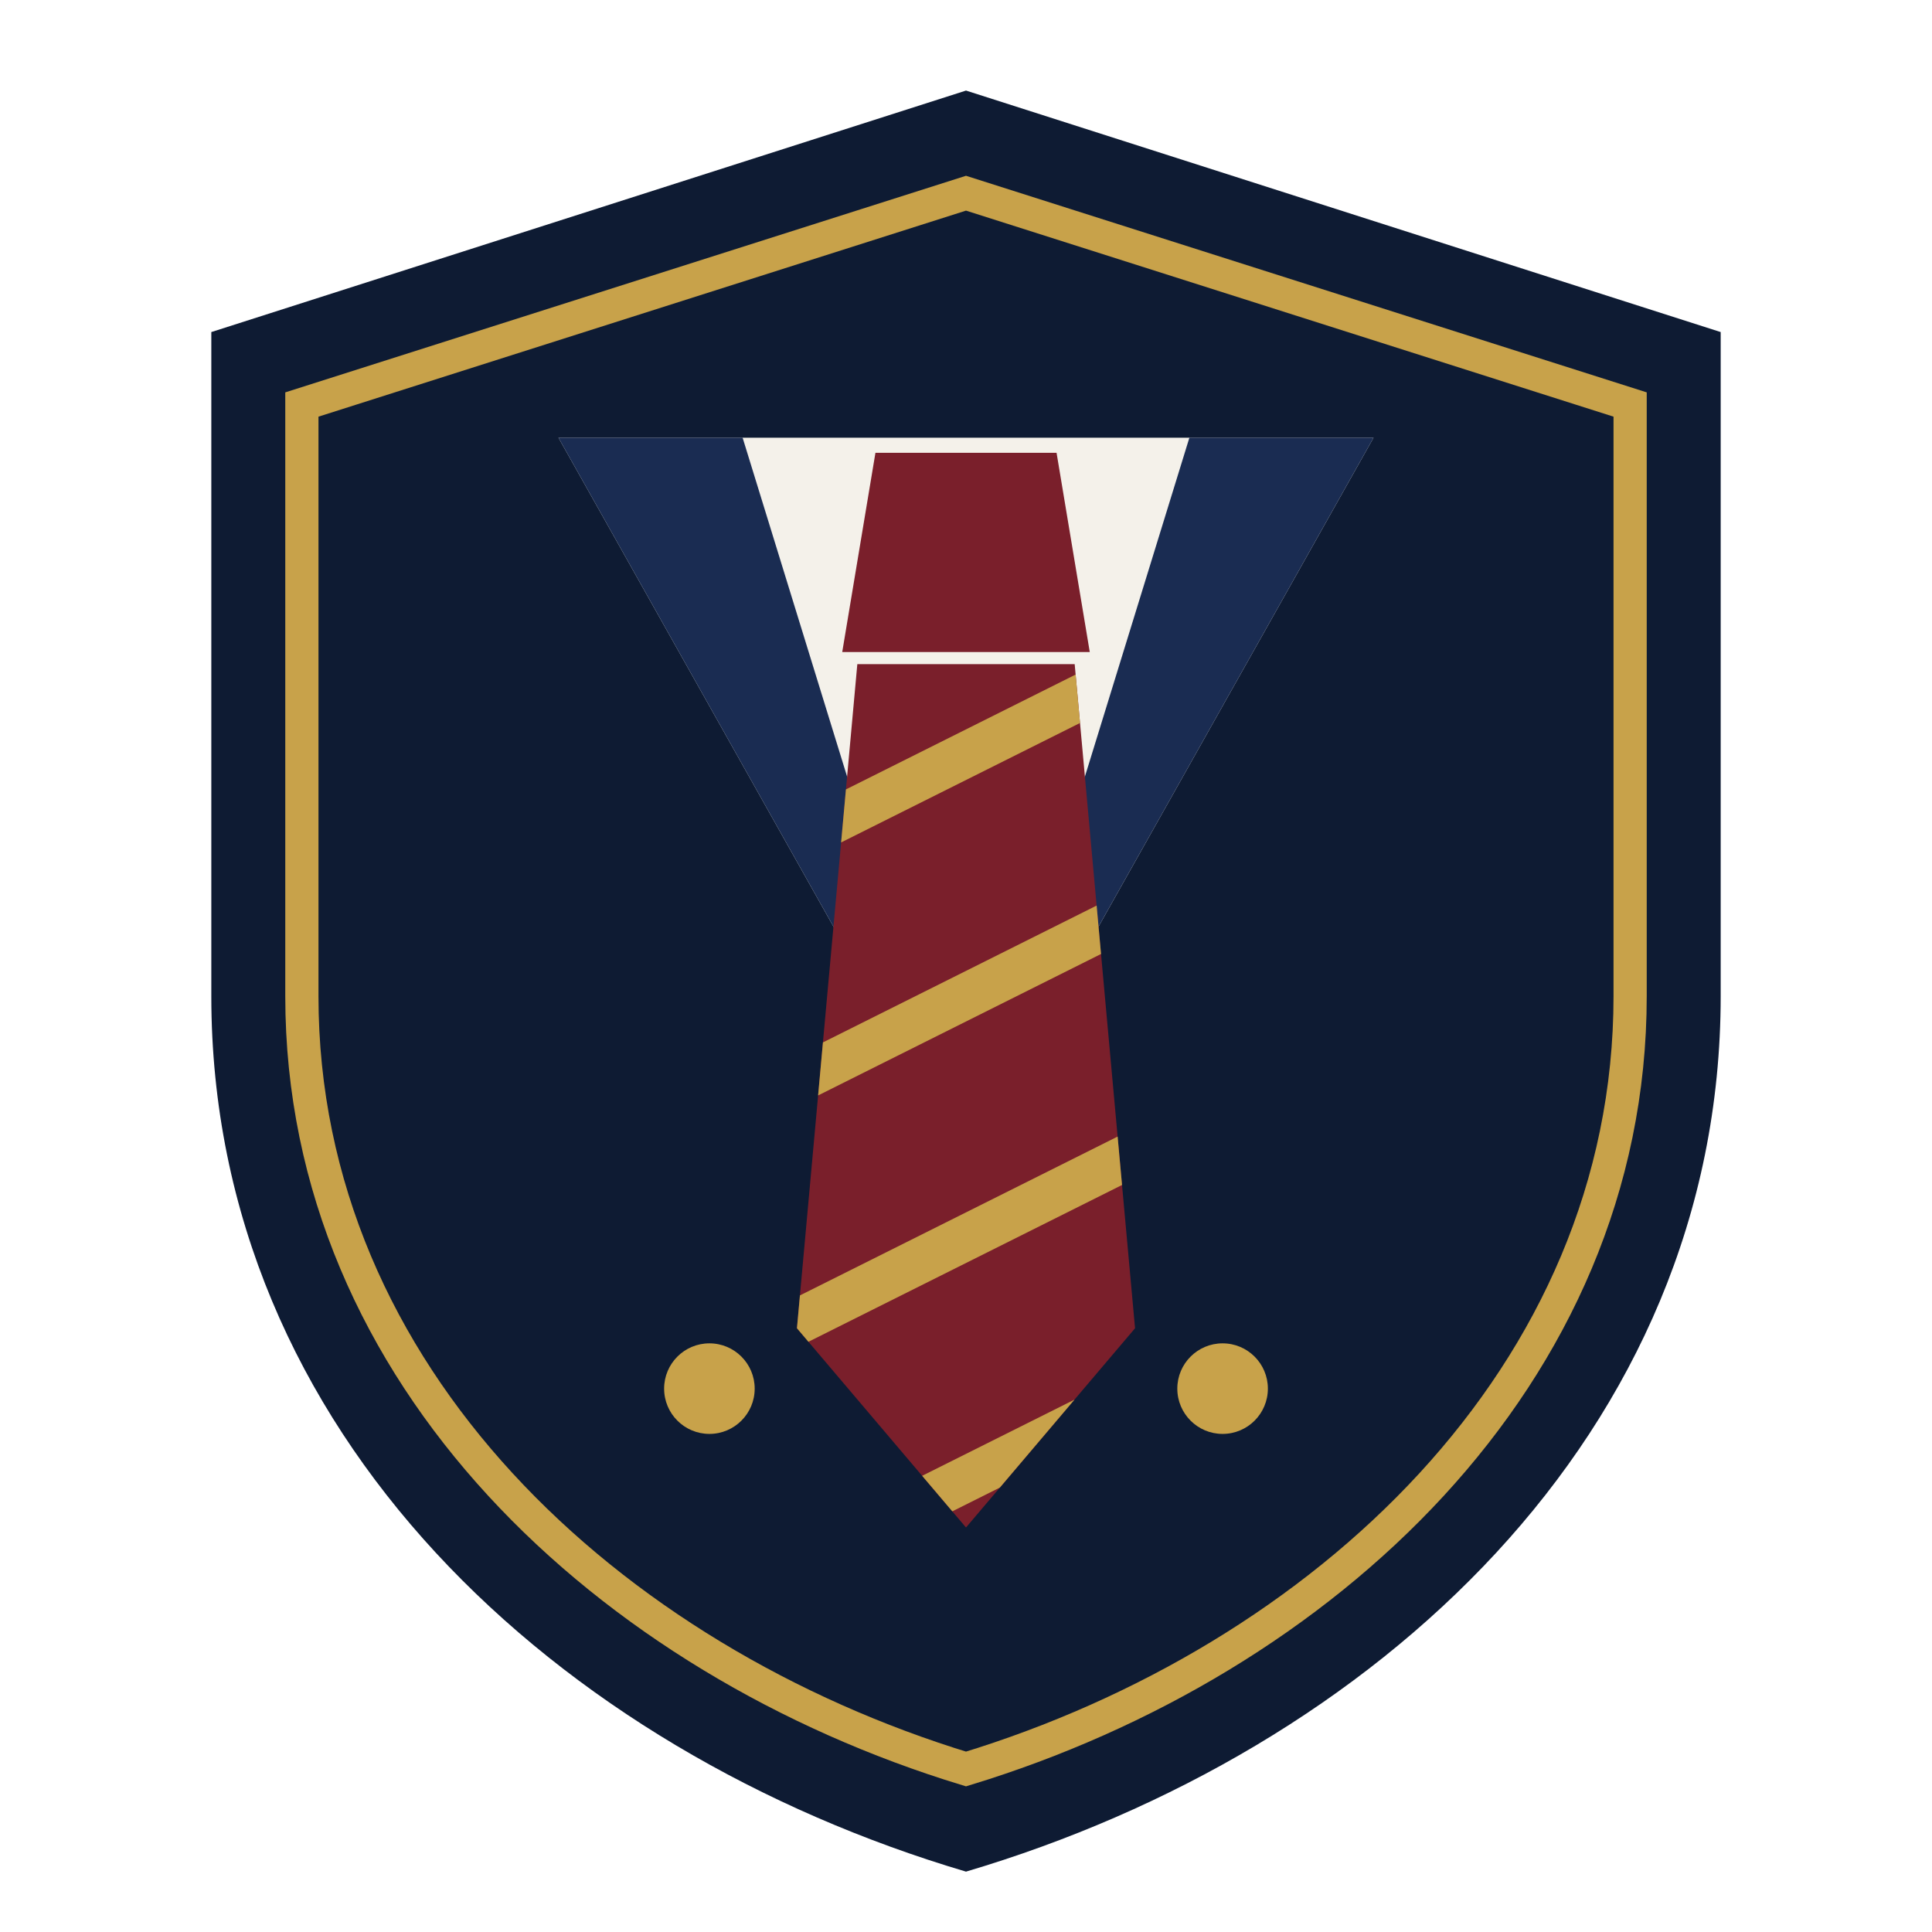
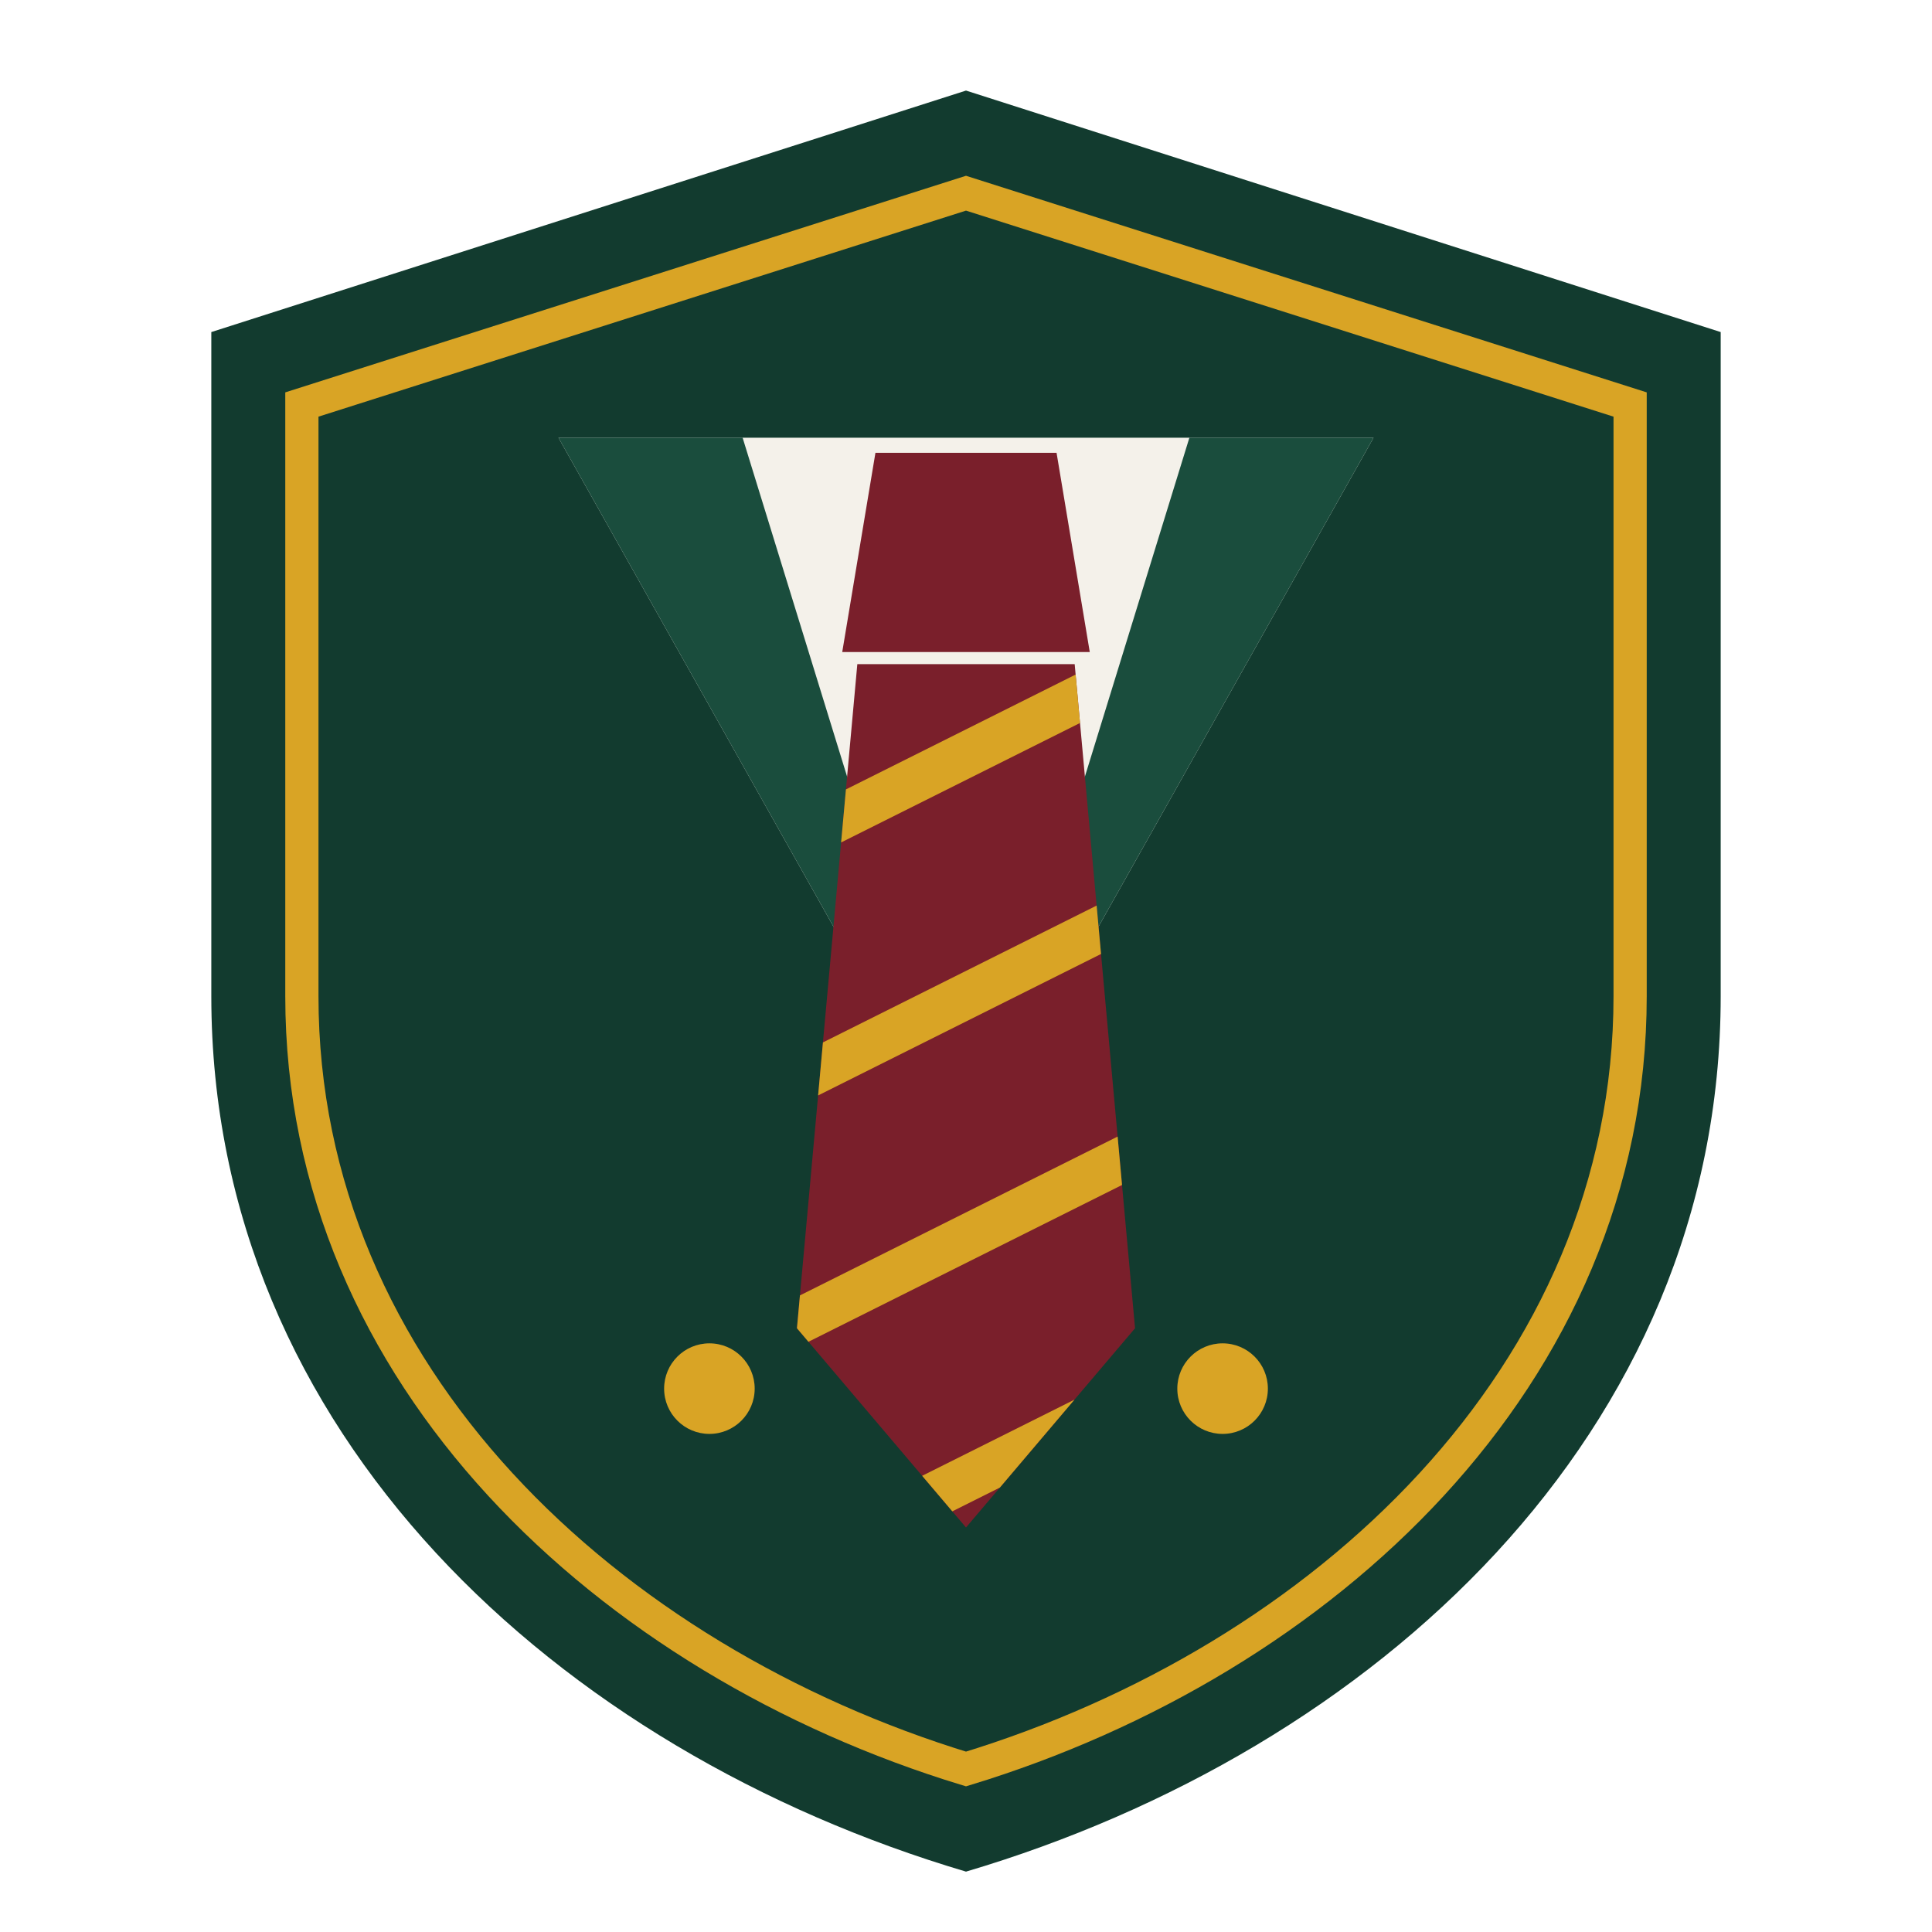
<svg xmlns="http://www.w3.org/2000/svg" viewBox="0 0 64 64" role="img" aria-label="Arora Uniforms crest">
  <defs>
    <clipPath id="au-tie">
      <path d="M28.4 22 H35.6 L37.6 44 L32 50.6 L26.4 44 Z" />
    </clipPath>
  </defs>
-   <path d="M32 3 L57 11 V33 C57 47.5 45.5 58 32 62 C18.5 58 7 47.5 7 33 V11 Z" fill="#0E1B33" />
-   <path d="M32 6.4 L54 13.4 V33 C54 45.6 43.8 55 32 58.6 C20.2 55 10 45.6 10 33 V13.4 Z" fill="none" stroke="#C8A24A" stroke-width="1.1" />
+   <path d="M32 3 L57 11 V33 C57 47.5 45.5 58 32 62 C18.5 58 7 47.5 7 33 V11 Z" fill="#123B2F" />
+   <path d="M32 6.4 L54 13.4 V33 C54 45.6 43.8 55 32 58.6 C20.2 55 10 45.6 10 33 V13.4 Z" fill="none" stroke="#D9A425" stroke-width="1.1" />
  <path d="M18.5 14.5 L32 38.5 L45.5 14.5 Z" fill="#F4F1EA" />
-   <path d="M18.5 14.5 L32 38.5 L24.6 14.5 Z" fill="#1A2C52" />
-   <path d="M45.5 14.5 L32 38.5 L39.4 14.5 Z" fill="#1A2C52" />
+   <path d="M18.5 14.5 L32 38.5 L24.6 14.5 Z" fill="#1A4D3D" />
+   <path d="M45.5 14.5 L32 38.5 L39.4 14.5 Z" fill="#1A4D3D" />
  <path d="M29 15 H35 L36.1 21.6 H27.9 Z" fill="#7A1F2B" />
  <path d="M28.4 22 H35.6 L37.6 44 L32 50.6 L26.4 44 Z" fill="#7A1F2B" />
-   <g clip-path="url(#au-tie)" stroke="#C8A24A" stroke-width="1.5" fill="none">
+   <g clip-path="url(#au-tie)" stroke="#D9A425" stroke-width="1.5" fill="none">
    <path d="M20 31 L44 19 M20 39 L44 27 M20 47 L44 35 M20 55 L44 43" />
  </g>
-   <circle cx="23.5" cy="46" r="1.5" fill="#C8A24A" />
-   <circle cx="40.5" cy="46" r="1.5" fill="#C8A24A" />
+   <circle cx="23.5" cy="46" r="1.5" fill="#D9A425" />
+   <circle cx="40.5" cy="46" r="1.5" fill="#D9A425" />
</svg>
